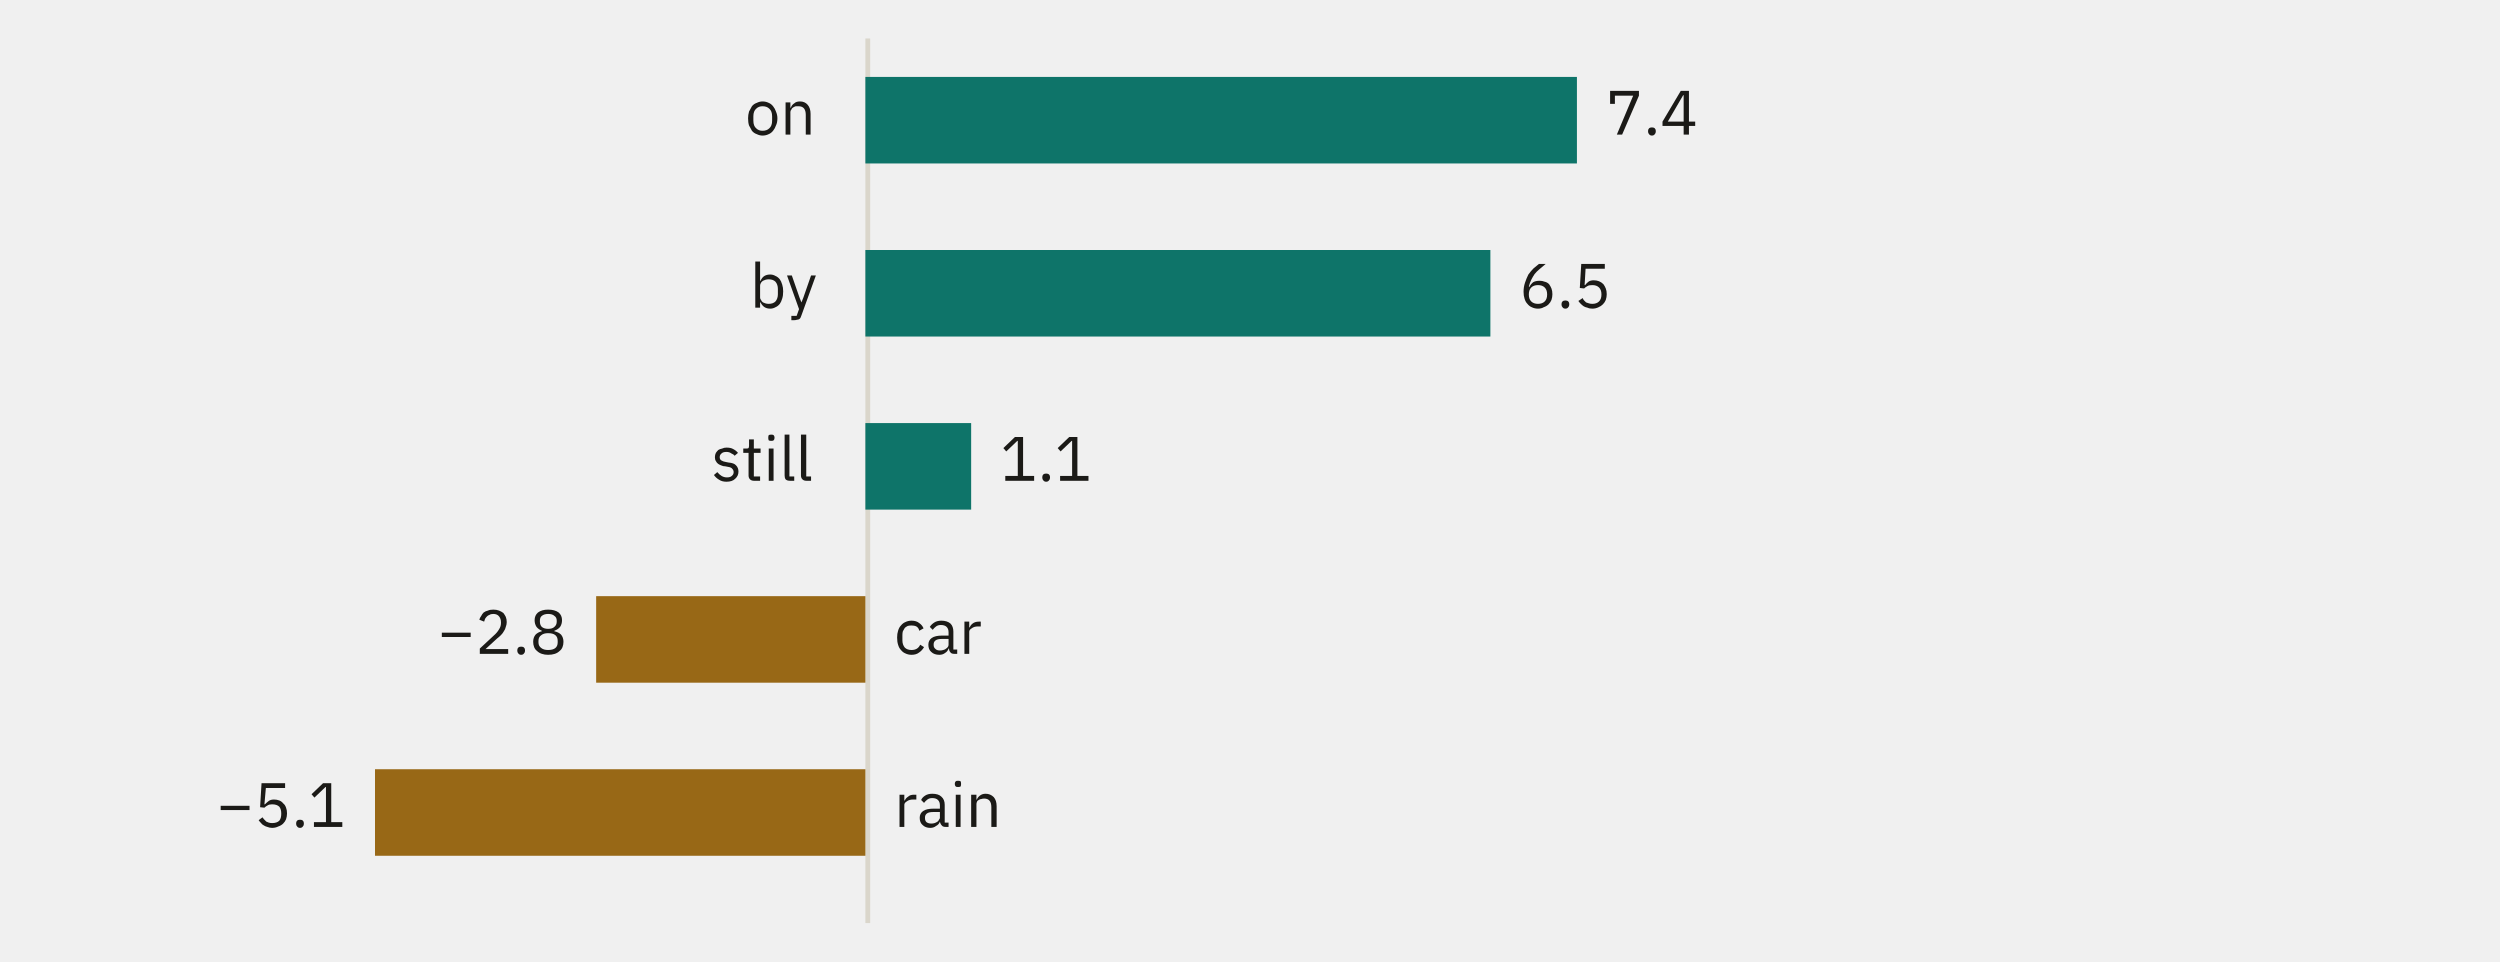
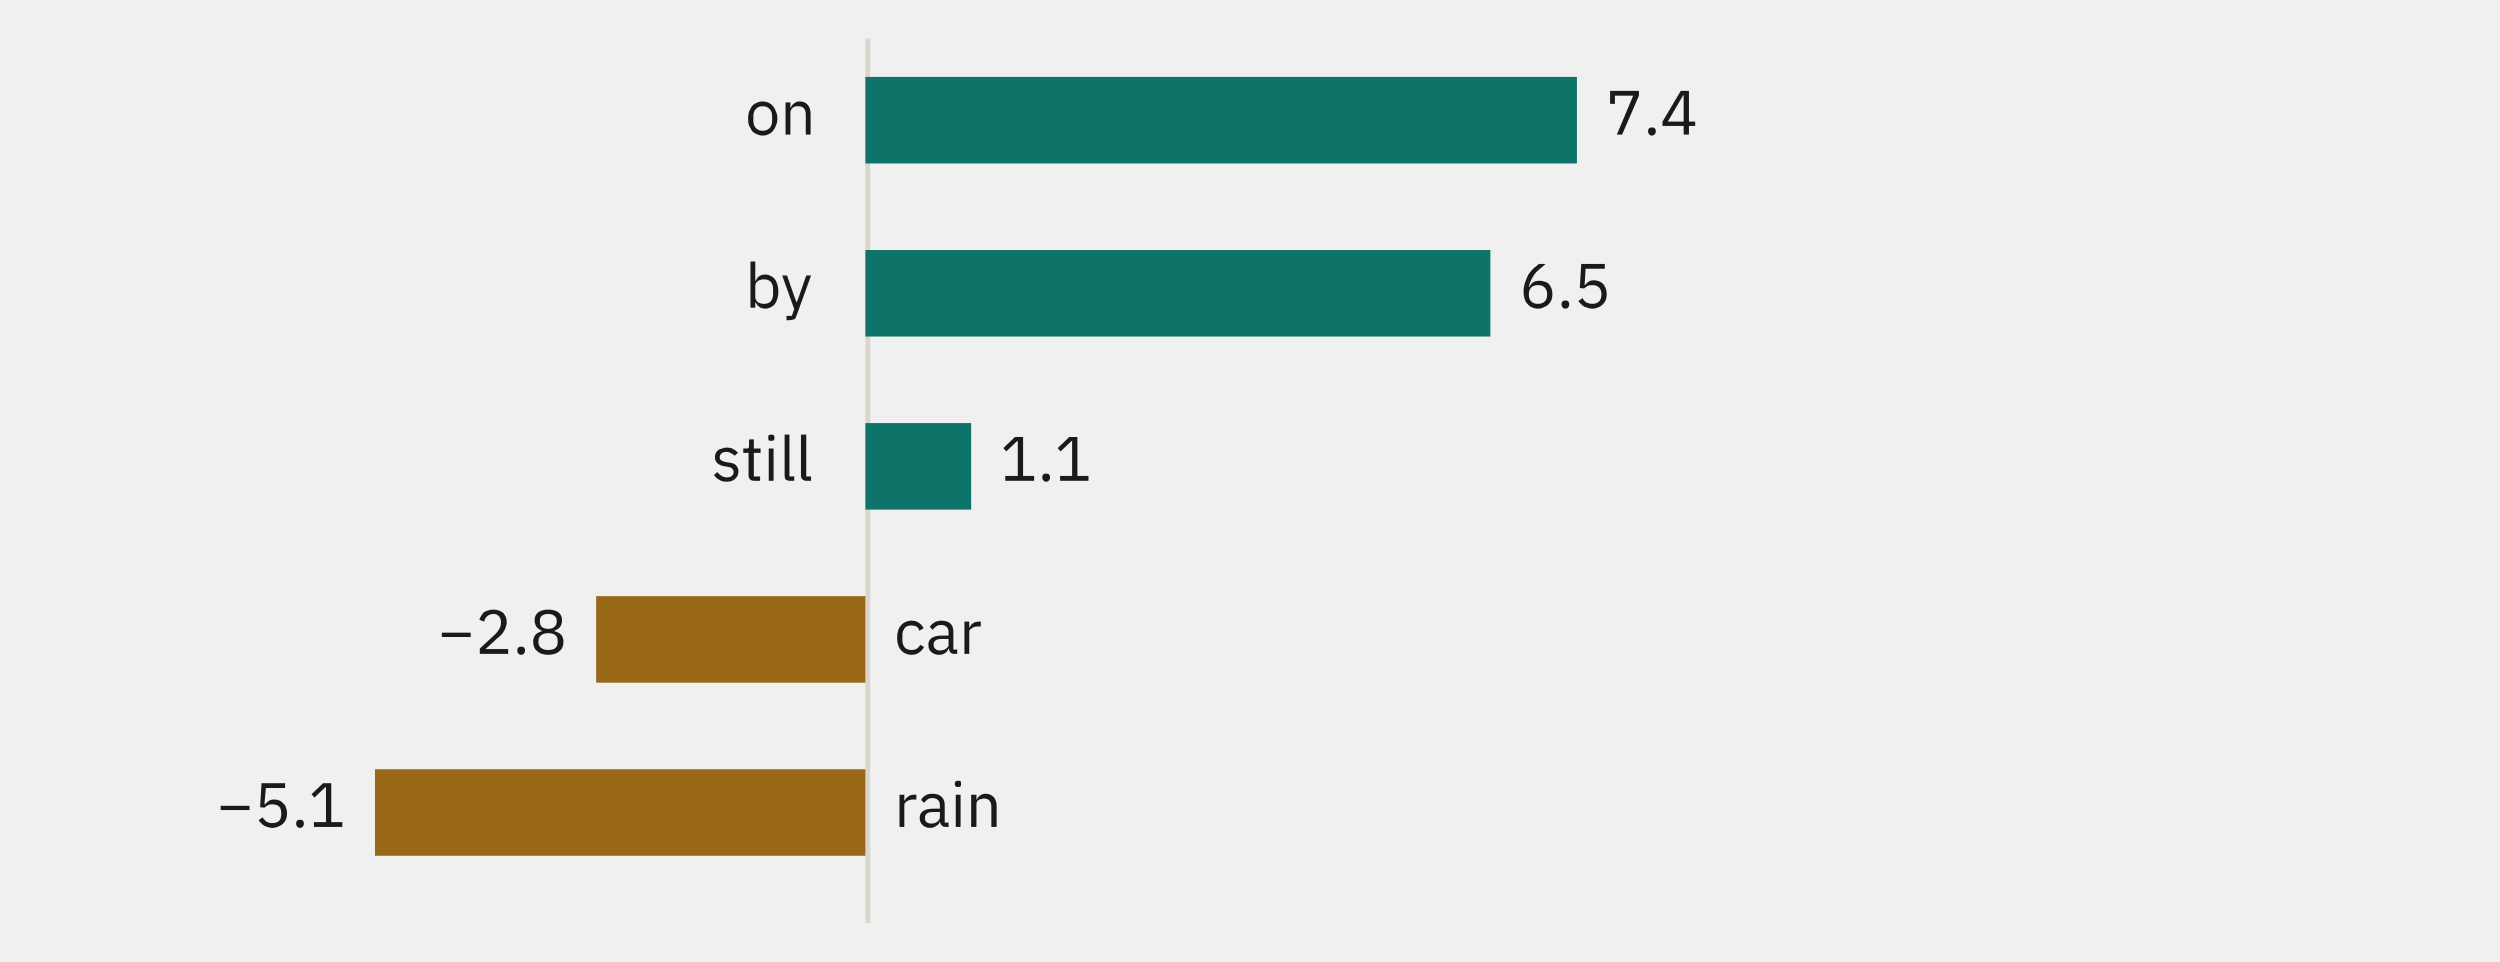
<svg xmlns="http://www.w3.org/2000/svg" width="520" height="200" viewBox="0 0 520 200">
  <mask id="satori_om-id">
    <rect x="0" y="0" width="520" height="200" fill="#fff" />
  </mask>
  <mask id="satori_om-id-0">
    <rect x="180" y="8" width="1" height="184" fill="#fff" />
  </mask>
  <rect x="180" y="8" width="1" height="184" fill="#DAD6CB" />
  <mask id="satori_om-id-1">
    <rect x="0" y="12" width="170" height="22" fill="#fff" />
  </mask>
  <mask id="satori_om-id-1-0">
    <rect x="155" y="15" width="15" height="17" fill="#fff" />
  </mask>
  <g>
    <path fill="#1B1A17" d="M158.6 28.2L158.6 28.2Q158.0 28.2 157.4 27.9Q156.8 27.7 156.4 27.2Q156.1 26.7 155.8 26.1Q155.6 25.5 155.6 24.6L155.6 24.6Q155.6 23.9 155.8 23.2Q156.1 22.6 156.4 22.1Q156.8 21.6 157.4 21.4Q158.0 21.1 158.6 21.1L158.6 21.1Q159.3 21.1 159.9 21.4Q160.4 21.6 160.8 22.1Q161.2 22.6 161.4 23.2Q161.7 23.9 161.7 24.6L161.7 24.6Q161.7 25.5 161.4 26.1Q161.2 26.7 160.8 27.2Q160.4 27.7 159.9 27.9Q159.3 28.2 158.6 28.2ZM158.6 27.2L158.6 27.2Q159.5 27.2 160.0 26.7Q160.6 26.2 160.6 25.1L160.6 25.1L160.6 24.2Q160.6 23.1 160.0 22.6Q159.5 22.1 158.6 22.1L158.6 22.1Q157.8 22.1 157.3 22.6Q156.7 23.1 156.7 24.2L156.7 24.2L156.7 25.1Q156.7 26.2 157.3 26.7Q157.8 27.2 158.6 27.2ZM164.4 28L163.4 28L163.4 21.3L164.4 21.3L164.4 22.4L164.5 22.4Q164.7 21.8 165.2 21.5Q165.6 21.1 166.4 21.1L166.4 21.1Q167.4 21.1 168.0 21.8Q168.6 22.5 168.6 23.7L168.6 23.7L168.6 28L167.6 28L167.6 23.9Q167.6 22.1 166.1 22.1L166.1 22.1Q165.8 22.1 165.5 22.1Q165.2 22.2 164.9 22.4Q164.7 22.5 164.6 22.8Q164.4 23.0 164.4 23.3L164.4 23.3L164.4 28Z " />
  </g>
  <mask id="satori_om-id-2">
    <rect x="180" y="16" width="148" height="18" fill="#fff" />
  </mask>
  <rect x="180" y="16" width="148" height="18" fill="#0E7469">
    <animate attributeName="width" from="0" to="148" dur="0.7s" begin="0.00s" fill="freeze" calcMode="spline" keySplines="0.25 0.1 0.25 1" keyTimes="0;1" />
  </rect>
  <mask id="satori_om-id-3">
    <rect x="334" y="12" width="20" height="22" fill="#fff" />
  </mask>
  <mask id="satori_om-id-3-0">
    <rect x="334" y="15" width="20" height="17" fill="#fff" />
  </mask>
  <g>
    <path fill="#1B1A17" d="M337.4 28L336.3 28L339.7 19.9L335.9 19.9L335.9 21.6L334.9 21.6L334.9 18.9L340.9 18.9L340.9 19.9L337.4 28ZM343.6 28.2L343.6 28.2Q343.2 28.2 343.0 27.9Q342.8 27.7 342.8 27.4L342.8 27.4L342.8 27.2Q342.8 26.9 343.0 26.7Q343.2 26.5 343.6 26.5L343.6 26.5Q344.0 26.5 344.2 26.7Q344.4 26.9 344.4 27.2L344.4 27.2L344.4 27.4Q344.4 27.7 344.2 27.9Q344.0 28.2 343.6 28.2ZM351.3 28L350.2 28L350.2 26.2L345.8 26.2L345.8 25.3L349.6 18.9L351.3 18.9L351.3 25.3L352.6 25.3L352.6 26.2L351.3 26.2L351.3 28ZM350.1 19.8L346.9 25.3L350.2 25.3L350.2 19.8L350.1 19.8Z " />
  </g>
  <mask id="satori_om-id-4">
    <rect x="0" y="48" width="170" height="22" fill="#fff" />
  </mask>
  <mask id="satori_om-id-4-0">
-     <rect x="156" y="51" width="14" height="17" fill="#fff" />
+     <rect x="155" y="51" width="15" height="17" fill="#fff" />
  </mask>
  <g>
-     <path fill="#1B1A17" d="M157.1 64L157.1 54.4L158.1 54.4L158.1 58.4L158.2 58.4Q158.5 57.7 159.0 57.4Q159.5 57.1 160.2 57.1L160.2 57.1Q160.8 57.1 161.3 57.4Q161.8 57.6 162.2 58.1Q162.5 58.5 162.7 59.2Q162.9 59.8 162.9 60.6L162.9 60.6Q162.9 61.5 162.7 62.1Q162.5 62.8 162.2 63.2Q161.8 63.7 161.3 63.9Q160.8 64.2 160.2 64.2L160.2 64.2Q158.8 64.2 158.2 62.9L158.2 62.9L158.1 62.9L158.1 64L157.1 64ZM159.9 63.2L159.9 63.2Q160.8 63.2 161.3 62.7Q161.8 62.1 161.8 61.2L161.8 61.2L161.8 60.1Q161.8 59.2 161.3 58.6Q160.8 58.1 159.9 58.1L159.9 58.1Q159.5 58.1 159.2 58.2Q158.9 58.3 158.7 58.4Q158.4 58.6 158.3 58.8Q158.1 59.1 158.1 59.4L158.1 59.4L158.1 61.9Q158.1 62.2 158.3 62.4Q158.4 62.7 158.7 62.9Q158.9 63.0 159.2 63.1Q159.5 63.2 159.9 63.2ZM167.1 61.9L168.7 57.3L169.7 57.3L166.7 65.6Q166.6 65.9 166.5 66.1Q166.4 66.3 166.2 66.4Q166.0 66.5 165.8 66.5Q165.5 66.6 165.2 66.6L165.2 66.6L164.6 66.6L164.6 65.7L165.7 65.7L166.2 64.3L163.7 57.3L164.7 57.3L166.3 61.9L166.7 62.9L166.7 62.9L167.1 61.9Z " />
+     <path fill="#1B1A17" d="M156.1 64L156.1 54.4L157.1 54.4L157.1 58.4L157.2 58.4Q157.5 57.7 158.0 57.4Q158.5 57.1 159.2 57.1L159.2 57.1Q159.8 57.1 160.3 57.4Q160.8 57.6 161.2 58.1Q161.5 58.5 161.7 59.2Q161.9 59.8 161.9 60.6L161.9 60.6Q161.9 61.5 161.7 62.1Q161.5 62.8 161.2 63.2Q160.8 63.7 160.3 63.9Q159.8 64.2 159.2 64.2L159.2 64.2Q157.8 64.2 157.2 62.9L157.2 62.9L157.1 62.9L157.1 64L156.1 64ZM158.9 63.2L158.9 63.2Q159.8 63.2 160.3 62.7Q160.8 62.1 160.8 61.2L160.8 61.2L160.8 60.1Q160.8 59.2 160.3 58.6Q159.8 58.1 158.9 58.1L158.9 58.1Q158.5 58.1 158.2 58.2Q157.9 58.3 157.7 58.4Q157.4 58.6 157.3 58.8Q157.1 59.1 157.1 59.4L157.1 59.4L157.1 61.9Q157.1 62.2 157.3 62.4Q157.4 62.7 157.7 62.9Q157.9 63.0 158.2 63.1Q158.5 63.2 158.9 63.2ZM166.1 61.9L167.7 57.3L168.7 57.3L165.7 65.6Q165.6 65.9 165.5 66.1Q165.4 66.3 165.2 66.4Q165.0 66.5 164.8 66.5Q164.5 66.6 164.2 66.6L164.2 66.6L163.6 66.6L163.6 65.7L164.7 65.7L165.2 64.3L162.7 57.3L163.7 57.3L165.3 61.9L165.7 62.9L165.7 62.9L166.1 61.9Z " />
  </g>
  <mask id="satori_om-id-5">
    <rect x="180" y="52" width="130" height="18" fill="#fff" />
  </mask>
  <rect x="180" y="52" width="130" height="18" fill="#0E7469">
    <animate attributeName="width" from="0" to="130" dur="0.7s" begin="0.12s" fill="freeze" calcMode="spline" keySplines="0.25 0.1 0.25 1" keyTimes="0;1" />
  </rect>
  <mask id="satori_om-id-6">
    <rect x="316" y="48" width="20" height="22" fill="#fff" />
  </mask>
  <mask id="satori_om-id-6-0">
    <rect x="316" y="51" width="20" height="17" fill="#fff" />
  </mask>
  <g>
    <path fill="#1B1A17" d="M319.9 64.2L319.9 64.2Q319.2 64.2 318.6 63.9Q318.1 63.7 317.7 63.2Q317.3 62.8 317.1 62.1Q316.9 61.5 316.9 60.7L316.9 60.7Q316.9 59.7 317.2 58.8Q317.5 57.9 317.9 57.1Q318.4 56.4 319.0 55.8Q319.6 55.3 320.1 54.9L320.1 54.9L321.5 54.9Q320.8 55.5 320.2 56.0Q319.6 56.5 319.2 57.0Q318.8 57.6 318.5 58.2Q318.2 58.8 318.0 59.6L318.0 59.6L318.1 59.7Q318.4 59.1 318.9 58.7Q319.4 58.4 320.3 58.4L320.3 58.4Q320.8 58.4 321.3 58.6Q321.8 58.7 322.2 59.1Q322.5 59.5 322.7 60.0Q322.9 60.5 322.9 61.2L322.9 61.2Q322.9 61.8 322.7 62.4Q322.5 62.9 322.1 63.3Q321.7 63.7 321.1 63.9Q320.6 64.2 319.9 64.2ZM319.9 63.2L319.9 63.2Q320.8 63.2 321.3 62.7Q321.8 62.2 321.8 61.3L321.8 61.3L321.8 61.2Q321.8 60.3 321.3 59.8Q320.8 59.3 319.9 59.3L319.9 59.3Q319.0 59.3 318.5 59.8Q318.0 60.3 318.0 61.2L318.0 61.2L318.0 61.3Q318.0 62.2 318.5 62.7Q319.0 63.2 319.9 63.2ZM325.6 64.2L325.6 64.2Q325.2 64.2 325.0 63.9Q324.8 63.7 324.8 63.4L324.8 63.4L324.8 63.2Q324.8 62.9 325.0 62.7Q325.2 62.5 325.6 62.5L325.6 62.5Q326.0 62.5 326.2 62.7Q326.4 62.9 326.4 63.2L326.4 63.2L326.4 63.4Q326.4 63.7 326.2 63.9Q326.0 64.2 325.6 64.2ZM333.8 54.9L333.8 55.9L329.8 55.9L329.6 59.3L329.7 59.3Q330.0 58.9 330.4 58.6Q330.8 58.3 331.5 58.3L331.5 58.3Q332.1 58.3 332.6 58.5Q333.1 58.7 333.5 59.1Q333.8 59.5 334.0 60.0Q334.2 60.5 334.2 61.2L334.2 61.2Q334.2 61.8 334.0 62.4Q333.8 62.9 333.4 63.3Q333.0 63.7 332.5 63.9Q331.9 64.2 331.2 64.2L331.2 64.2Q330.6 64.2 330.2 64.0Q329.7 63.9 329.4 63.7Q329.1 63.5 328.8 63.2Q328.5 62.9 328.3 62.6L328.3 62.6L329.2 62.0Q329.3 62.3 329.5 62.5Q329.7 62.7 329.9 62.9Q330.2 63.0 330.5 63.1Q330.8 63.2 331.2 63.2L331.2 63.2Q332.1 63.2 332.6 62.7Q333.1 62.2 333.1 61.3L333.1 61.3L333.1 61.2Q333.1 60.3 332.6 59.8Q332.1 59.3 331.2 59.3L331.2 59.3Q330.5 59.3 330.2 59.5Q329.8 59.7 329.5 60.0L329.5 60.0L328.6 59.9L328.9 54.9L333.8 54.9Z " />
  </g>
  <mask id="satori_om-id-7">
    <rect x="0" y="84" width="170" height="22" fill="#fff" />
  </mask>
  <mask id="satori_om-id-7-0">
    <rect x="148" y="87" width="22" height="17" fill="#fff" />
  </mask>
  <g>
    <path fill="#1B1A17" d="M151.1 100.2L151.1 100.2Q150.2 100.2 149.6 99.8Q148.9 99.4 148.5 98.8L148.5 98.8L149.2 98.2Q149.6 98.7 150.1 99.0Q150.6 99.3 151.2 99.3L151.2 99.3Q151.9 99.3 152.2 99.0Q152.6 98.7 152.6 98.2L152.6 98.2Q152.6 97.8 152.3 97.5Q152.1 97.2 151.4 97.1L151.4 97.1L150.9 97.0Q150.4 97.0 150.0 96.8Q149.7 96.7 149.4 96.5Q149.1 96.3 148.9 95.9Q148.7 95.6 148.7 95.1L148.7 95.1Q148.7 94.6 148.9 94.2Q149.1 93.9 149.4 93.6Q149.7 93.4 150.2 93.3Q150.6 93.1 151.1 93.1L151.1 93.1Q152.0 93.1 152.5 93.4Q153.1 93.7 153.5 94.2L153.5 94.2L152.8 94.8Q152.6 94.5 152.1 94.3Q151.7 94.0 151.1 94.0L151.1 94.0Q150.4 94.0 150.1 94.3Q149.7 94.6 149.7 95.1L149.7 95.1Q149.7 95.6 150.1 95.8Q150.4 96.0 151.0 96.1L151.0 96.1L151.5 96.2Q152.7 96.3 153.1 96.8Q153.6 97.3 153.6 98.1L153.6 98.1Q153.6 99.0 152.9 99.6Q152.3 100.2 151.1 100.2ZM158.1 100L156.8 100Q156.3 100 156.0 99.7Q155.7 99.4 155.7 98.9L155.7 98.9L155.7 94.2L154.6 94.2L154.6 93.3L155.2 93.3Q155.6 93.3 155.7 93.2Q155.8 93.0 155.8 92.7L155.8 92.7L155.8 91.4L156.8 91.4L156.8 93.3L158.2 93.3L158.2 94.2L156.8 94.2L156.8 99.1L158.1 99.1L158.1 100ZM160.4 91.7L160.4 91.7Q160.1 91.7 159.9 91.6Q159.8 91.4 159.8 91.1L159.8 91.1L159.8 91.0Q159.8 90.7 159.9 90.5Q160.1 90.4 160.4 90.4L160.4 90.4Q160.8 90.4 160.9 90.5Q161.1 90.7 161.1 91.0L161.1 91.0L161.1 91.1Q161.1 91.4 160.9 91.6Q160.8 91.7 160.4 91.7ZM159.9 100L159.9 93.3L160.9 93.3L160.9 100L159.9 100ZM165.2 100L164.3 100Q163.7 100 163.4 99.7Q163.2 99.4 163.2 98.9L163.2 98.9L163.2 90.4L164.2 90.4L164.2 99.1L165.2 99.1L165.2 100ZM168.7 100L167.7 100Q167.2 100 166.9 99.7Q166.6 99.4 166.6 98.9L166.6 98.9L166.6 90.4L167.7 90.4L167.7 99.1L168.7 99.1L168.7 100Z " />
  </g>
  <mask id="satori_om-id-8">
    <rect x="180" y="88" width="22" height="18" fill="#fff" />
  </mask>
  <rect x="180" y="88" width="22" height="18" fill="#0E7469">
    <animate attributeName="width" from="0" to="22" dur="0.7s" begin="0.24s" fill="freeze" calcMode="spline" keySplines="0.25 0.1 0.25 1" keyTimes="0;1" />
  </rect>
  <mask id="satori_om-id-9">
    <rect x="208" y="84" width="20" height="22" fill="#fff" />
  </mask>
  <mask id="satori_om-id-9-0">
    <rect x="208" y="87" width="20" height="17" fill="#fff" />
  </mask>
  <g>
    <path fill="#1B1A17" d="M215.1 100L209.1 100L209.1 99.0L211.7 99.0L211.7 91.7L211.6 91.7L209.3 93.9L208.7 93.2L211.1 90.9L212.8 90.9L212.8 99.0L215.1 99.0L215.1 100ZM217.6 100.2L217.6 100.2Q217.2 100.2 217.0 99.9Q216.8 99.7 216.8 99.4L216.8 99.4L216.8 99.2Q216.8 98.9 217.0 98.7Q217.2 98.5 217.6 98.5L217.6 98.5Q218.0 98.5 218.2 98.7Q218.4 98.9 218.4 99.2L218.4 99.2L218.4 99.4Q218.4 99.7 218.2 99.9Q218.0 100.2 217.6 100.2ZM226.4 100L220.5 100L220.5 99.0L223.0 99.0L223.0 91.7L222.9 91.7L220.6 93.9L220.0 93.2L222.4 90.9L224.1 90.9L224.1 99.0L226.4 99.0L226.4 100Z " />
  </g>
  <mask id="satori_om-id-10">
    <rect x="0" y="120" width="118" height="22" fill="#fff" />
  </mask>
  <mask id="satori_om-id-10-0">
    <rect x="91" y="123" width="27" height="17" fill="#fff" />
  </mask>
  <g>
    <path fill="#1B1A17" d="M97.9 132.5L91.9 132.5L91.9 131.6L97.9 131.6L97.9 132.5ZM105.7 135.0L105.7 136L99.8 136L99.8 134.9L102.7 132.2Q103.4 131.6 103.8 130.9Q104.2 130.3 104.2 129.6L104.2 129.6L104.2 129.4Q104.2 128.7 103.8 128.2Q103.4 127.7 102.6 127.7L102.6 127.7Q102.1 127.7 101.8 127.9Q101.5 128.0 101.3 128.2Q101.1 128.4 100.9 128.7Q100.8 129.0 100.7 129.3L100.7 129.3L99.7 128.9Q99.8 128.5 100.1 128.1Q100.3 127.7 100.6 127.4Q101.0 127.1 101.5 127.0Q101.9 126.8 102.6 126.8L102.6 126.8Q103.3 126.8 103.8 127.0Q104.3 127.2 104.7 127.5Q105.0 127.9 105.2 128.3Q105.4 128.8 105.4 129.4L105.4 129.4Q105.4 129.9 105.2 130.4Q105.1 130.9 104.8 131.3Q104.6 131.7 104.2 132.1Q103.8 132.5 103.4 132.8L103.4 132.8L101.0 135.0L105.7 135.0ZM108.4 136.2L108.4 136.2Q108.0 136.2 107.8 135.9Q107.6 135.7 107.6 135.4L107.6 135.4L107.6 135.2Q107.6 134.9 107.8 134.7Q108.0 134.5 108.4 134.5L108.4 134.5Q108.8 134.5 109.0 134.7Q109.2 134.9 109.2 135.2L109.2 135.2L109.2 135.4Q109.2 135.7 109.0 135.9Q108.8 136.2 108.4 136.2ZM114.0 136.2L114.0 136.2Q113.3 136.2 112.7 136.0Q112.1 135.8 111.7 135.4Q111.3 135.1 111.1 134.6Q110.9 134.1 110.9 133.5L110.9 133.5Q110.9 132.6 111.4 132.0Q111.9 131.5 112.7 131.3L112.7 131.3L112.7 131.2Q112.0 130.9 111.6 130.4Q111.2 129.8 111.2 129.0L111.2 129.0Q111.2 128.0 111.9 127.4Q112.7 126.8 114.0 126.8L114.0 126.8Q115.4 126.8 116.2 127.4Q116.9 128.0 116.9 129.0L116.9 129.0Q116.9 129.8 116.5 130.4Q116.1 130.9 115.3 131.2L115.3 131.2L115.3 131.3Q116.2 131.5 116.7 132.0Q117.2 132.6 117.2 133.5L117.2 133.5Q117.2 134.1 117.0 134.6Q116.8 135.1 116.4 135.4Q116.0 135.8 115.4 136.0Q114.8 136.2 114.0 136.2ZM114.0 135.2L114.0 135.2Q115.0 135.2 115.5 134.8Q116.0 134.4 116.0 133.6L116.0 133.6L116.0 133.3Q116.0 132.5 115.5 132.1Q115.0 131.7 114.0 131.7L114.0 131.7Q113.1 131.7 112.6 132.1Q112.0 132.5 112.0 133.3L112.0 133.3L112.0 133.6Q112.0 134.4 112.6 134.8Q113.1 135.2 114.0 135.2ZM114.0 130.8L114.0 130.8Q114.9 130.8 115.3 130.4Q115.8 130.0 115.8 129.3L115.8 129.3L115.8 129.1Q115.8 128.4 115.3 128.1Q114.9 127.7 114.0 127.7L114.0 127.7Q113.2 127.7 112.7 128.1Q112.3 128.4 112.3 129.1L112.3 129.1L112.3 129.3Q112.3 130.0 112.7 130.4Q113.2 130.8 114.0 130.8Z " />
  </g>
  <mask id="satori_om-id-11">
    <rect x="124" y="124" width="56" height="18" fill="#fff" />
  </mask>
  <rect x="124" y="124" width="56" height="18" fill="#986816">
    <animate attributeName="x" from="180" to="124" dur="0.7s" begin="0.36s" fill="freeze" calcMode="spline" keySplines="0.25 0.1 0.25 1" keyTimes="0;1" />
    <animate attributeName="width" from="0" to="56" dur="0.7s" begin="0.36s" fill="freeze" calcMode="spline" keySplines="0.25 0.1 0.25 1" keyTimes="0;1" />
  </rect>
  <mask id="satori_om-id-12">
    <rect x="186" y="120" width="19" height="22" fill="#fff" />
  </mask>
  <mask id="satori_om-id-12-0">
    <rect x="186" y="123" width="19" height="17" fill="#fff" />
  </mask>
  <g>
    <path fill="#1B1A17" d="M189.6 136.2L189.6 136.2Q188.9 136.2 188.3 135.9Q187.8 135.7 187.4 135.2Q187.0 134.8 186.8 134.1Q186.6 133.5 186.6 132.6L186.6 132.6Q186.6 131.8 186.8 131.2Q187.0 130.5 187.4 130.1Q187.8 129.6 188.3 129.4Q188.9 129.1 189.6 129.1L189.6 129.1Q190.6 129.1 191.2 129.6Q191.8 130.0 192.1 130.7L192.1 130.7L191.2 131.2Q191.1 130.6 190.6 130.3Q190.2 130.1 189.6 130.1L189.6 130.1Q189.1 130.1 188.8 130.2Q188.4 130.4 188.2 130.6Q188.0 130.9 187.8 131.3Q187.7 131.6 187.7 132.1L187.7 132.1L187.7 133.2Q187.7 134.1 188.2 134.7Q188.7 135.2 189.6 135.2L189.6 135.2Q190.9 135.2 191.4 134.1L191.4 134.1L192.2 134.6Q191.8 135.3 191.2 135.7Q190.6 136.2 189.6 136.2ZM199.1 136L198.5 136Q197.9 136 197.7 135.7Q197.4 135.4 197.4 134.9L197.4 134.9L197.3 134.9Q197.1 135.5 196.6 135.8Q196.1 136.2 195.4 136.2L195.4 136.2Q194.3 136.2 193.7 135.6Q193.1 135.1 193.1 134.1L193.1 134.1Q193.1 133.2 193.8 132.7Q194.5 132.2 196.0 132.2L196.0 132.2L197.3 132.2L197.3 131.5Q197.3 130.8 196.9 130.4Q196.5 130.0 195.7 130.0L195.7 130.0Q195.1 130.0 194.7 130.3Q194.3 130.6 194.0 131.0L194.0 131.0L193.4 130.4Q193.7 129.9 194.3 129.5Q194.9 129.1 195.8 129.1L195.8 129.1Q197.0 129.1 197.7 129.7Q198.3 130.3 198.3 131.4L198.3 131.4L198.3 135.1L199.1 135.1L199.1 136ZM195.5 135.3L195.5 135.3Q195.9 135.3 196.2 135.2Q196.6 135.1 196.8 134.9Q197.0 134.8 197.2 134.5Q197.3 134.3 197.3 134.1L197.3 134.1L197.3 132.9L195.9 132.9Q195.0 132.9 194.6 133.2Q194.2 133.5 194.2 134.0L194.2 134.0L194.2 134.2Q194.2 134.7 194.6 135.0Q194.9 135.3 195.5 135.3ZM201.6 136L200.6 136L200.6 129.3L201.6 129.3L201.6 130.5L201.7 130.5Q201.9 130.0 202.3 129.7Q202.8 129.3 203.6 129.3L203.6 129.3L204.0 129.3L204.0 130.3L203.4 130.3Q202.6 130.3 202.1 130.7Q201.6 131.0 201.6 131.4L201.6 131.4L201.6 136Z " />
  </g>
  <mask id="satori_om-id-13">
    <rect x="0" y="156" width="72" height="22" fill="#fff" />
  </mask>
  <mask id="satori_om-id-13-0">
    <rect x="45" y="159" width="27" height="17" fill="#fff" />
  </mask>
  <g>
    <path fill="#1B1A17" d="M51.9 168.5L45.9 168.5L45.9 167.6L51.9 167.6L51.9 168.5ZM59.3 162.9L59.3 163.9L55.3 163.9L55.0 167.3L55.1 167.3Q55.5 166.9 55.9 166.6Q56.3 166.3 57.0 166.3L57.0 166.3Q57.6 166.3 58.1 166.5Q58.6 166.7 58.9 167.1Q59.3 167.4 59.5 168.0Q59.7 168.5 59.7 169.2L59.7 169.2Q59.7 169.8 59.5 170.4Q59.3 170.9 58.9 171.3Q58.5 171.7 57.9 171.9Q57.3 172.2 56.6 172.2L56.6 172.2Q56.1 172.2 55.6 172.0Q55.2 171.9 54.9 171.7Q54.5 171.5 54.3 171.2Q54.0 170.9 53.8 170.6L53.8 170.6L54.6 170.0Q54.8 170.3 55.0 170.5Q55.2 170.7 55.4 170.9Q55.6 171.0 55.9 171.1Q56.2 171.2 56.6 171.2L56.6 171.2Q57.6 171.2 58.1 170.7Q58.5 170.2 58.5 169.3L58.5 169.3L58.5 169.2Q58.5 168.3 58.1 167.8Q57.6 167.3 56.6 167.3L56.6 167.3Q56.0 167.3 55.7 167.5Q55.3 167.7 55.0 168.0L55.0 168.0L54.1 167.9L54.4 162.9L59.3 162.9ZM62.4 172.2L62.4 172.2Q62.0 172.2 61.8 171.9Q61.6 171.7 61.6 171.4L61.6 171.4L61.6 171.2Q61.6 170.9 61.8 170.7Q62.0 170.5 62.4 170.5L62.4 170.5Q62.8 170.5 63.0 170.7Q63.2 170.9 63.2 171.2L63.2 171.2L63.2 171.4Q63.2 171.7 63.0 171.9Q62.8 172.2 62.4 172.2ZM71.2 172L65.3 172L65.3 171.0L67.8 171.0L67.8 163.7L67.7 163.7L65.4 165.9L64.8 165.2L67.2 162.9L68.9 162.9L68.9 171.0L71.2 171.0L71.2 172Z " />
  </g>
  <mask id="satori_om-id-14">
    <rect x="78" y="160" width="102" height="18" fill="#fff" />
  </mask>
  <rect x="78" y="160" width="102" height="18" fill="#986816">
    <animate attributeName="x" from="180" to="78" dur="0.7s" begin="0.48s" fill="freeze" calcMode="spline" keySplines="0.25 0.1 0.25 1" keyTimes="0;1" />
    <animate attributeName="width" from="0" to="102" dur="0.7s" begin="0.48s" fill="freeze" calcMode="spline" keySplines="0.25 0.1 0.25 1" keyTimes="0;1" />
  </rect>
  <mask id="satori_om-id-15">
    <rect x="186" y="156" width="23" height="22" fill="#fff" />
  </mask>
  <mask id="satori_om-id-15-0">
    <rect x="186" y="159" width="23" height="17" fill="#fff" />
  </mask>
  <g>
    <path fill="#1B1A17" d="M188.1 172L187.1 172L187.1 165.3L188.1 165.3L188.1 166.5L188.2 166.5Q188.4 166.0 188.9 165.7Q189.3 165.3 190.1 165.3L190.1 165.3L190.6 165.3L190.6 166.3L189.9 166.3Q189.1 166.3 188.6 166.7Q188.1 167.0 188.1 167.4L188.1 167.4L188.1 172ZM197.3 172L196.7 172Q196.1 172 195.9 171.7Q195.6 171.4 195.5 170.9L195.5 170.9L195.5 170.9Q195.3 171.5 194.7 171.8Q194.2 172.2 193.5 172.2L193.5 172.2Q192.5 172.2 191.9 171.6Q191.3 171.1 191.3 170.1L191.3 170.1Q191.3 169.2 192.0 168.7Q192.7 168.2 194.2 168.2L194.2 168.2L195.5 168.2L195.5 167.5Q195.5 166.8 195.1 166.4Q194.7 166.0 193.9 166.0L193.9 166.0Q193.3 166.0 192.9 166.3Q192.5 166.6 192.2 167.0L192.2 167.0L191.6 166.4Q191.8 165.9 192.4 165.5Q193.0 165.1 193.9 165.1L193.9 165.1Q195.2 165.1 195.8 165.7Q196.5 166.3 196.5 167.4L196.5 167.4L196.5 171.1L197.3 171.1L197.3 172ZM193.7 171.3L193.7 171.3Q194.1 171.3 194.4 171.2Q194.7 171.1 195.0 170.9Q195.2 170.8 195.3 170.5Q195.5 170.3 195.5 170.1L195.5 170.1L195.5 168.9L194.1 168.9Q193.2 168.9 192.8 169.2Q192.4 169.5 192.4 170.0L192.4 170.0L192.4 170.2Q192.4 170.7 192.7 171.0Q193.1 171.3 193.7 171.3ZM199.3 163.7L199.3 163.7Q198.9 163.7 198.8 163.6Q198.6 163.4 198.6 163.1L198.6 163.1L198.6 163.0Q198.6 162.7 198.8 162.5Q198.9 162.4 199.3 162.4L199.3 162.4Q199.6 162.4 199.8 162.5Q199.9 162.7 199.9 163.0L199.9 163.0L199.9 163.1Q199.9 163.4 199.8 163.6Q199.6 163.7 199.3 163.7ZM198.8 172L198.8 165.3L199.8 165.3L199.8 172L198.8 172ZM203.1 172L202.0 172L202.0 165.3L203.1 165.3L203.1 166.4L203.1 166.4Q203.4 165.8 203.8 165.5Q204.3 165.1 205.0 165.1L205.0 165.1Q206.0 165.1 206.7 165.8Q207.3 166.5 207.3 167.7L207.3 167.7L207.3 172L206.2 172L206.2 167.9Q206.2 166.1 204.7 166.1L204.7 166.1Q204.4 166.1 204.1 166.2Q203.8 166.2 203.6 166.4Q203.3 166.5 203.2 166.8Q203.1 167.0 203.1 167.3L203.1 167.3L203.1 172Z " />
  </g>
</svg>
